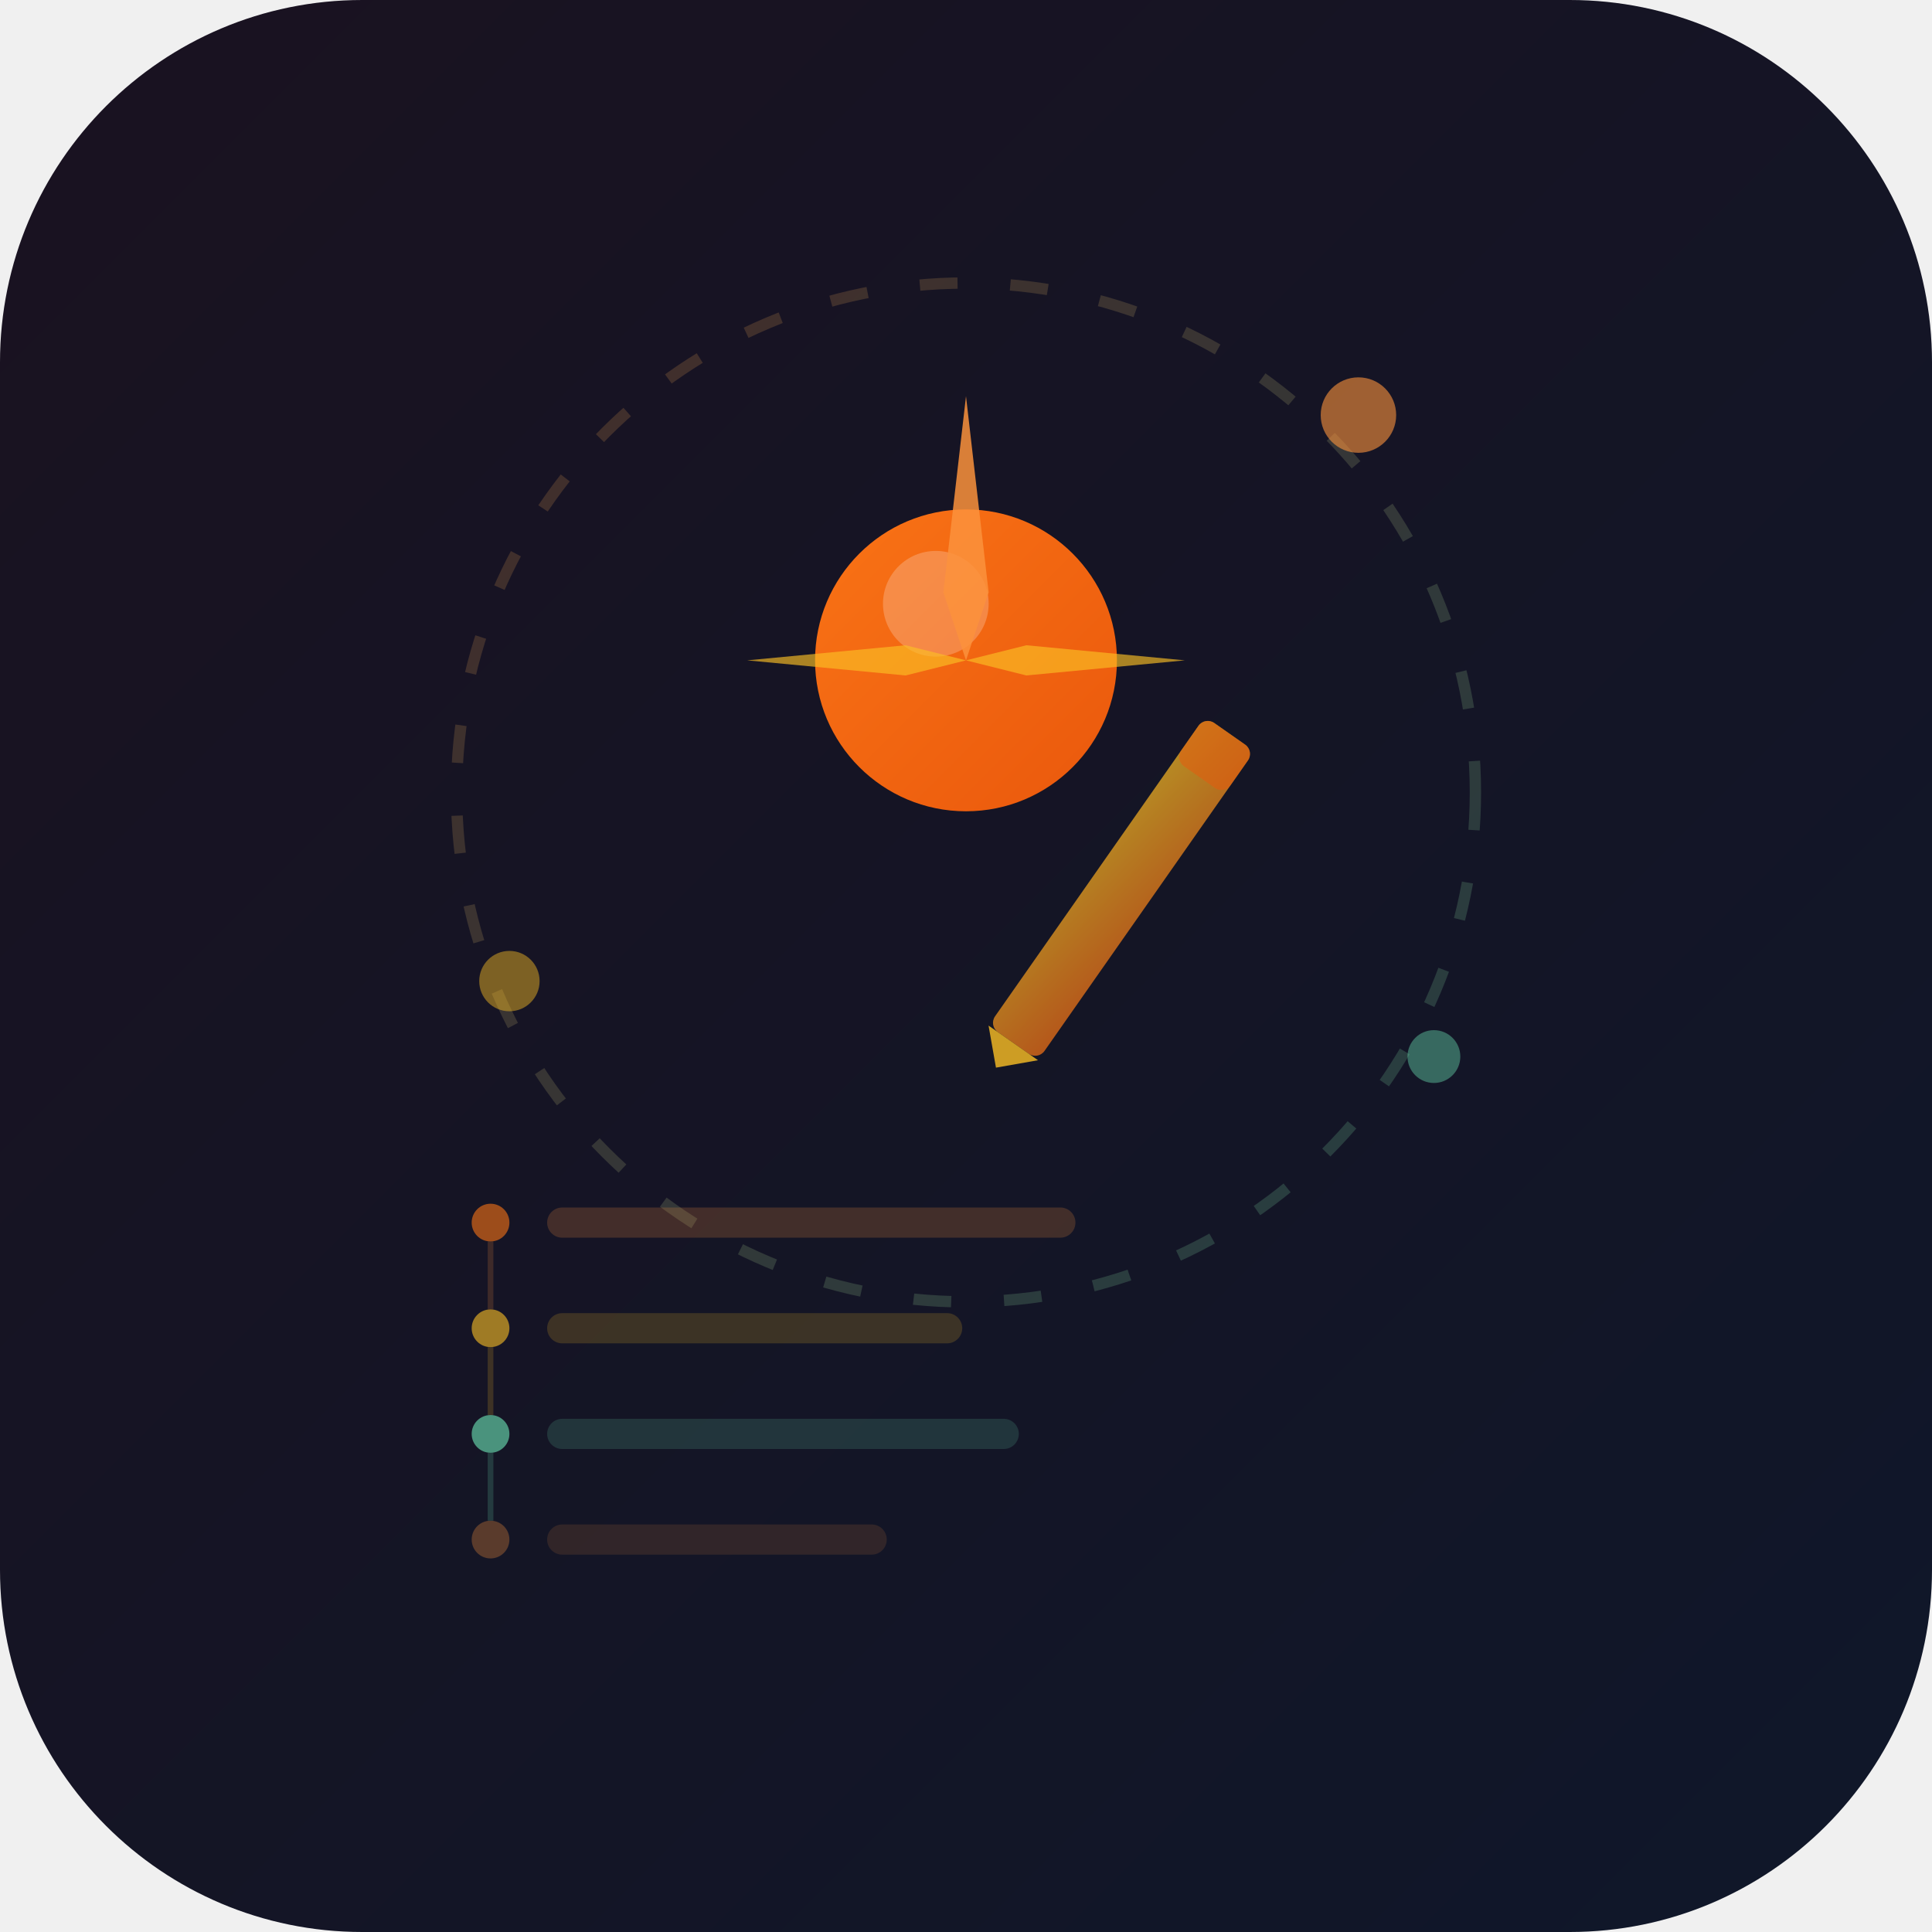
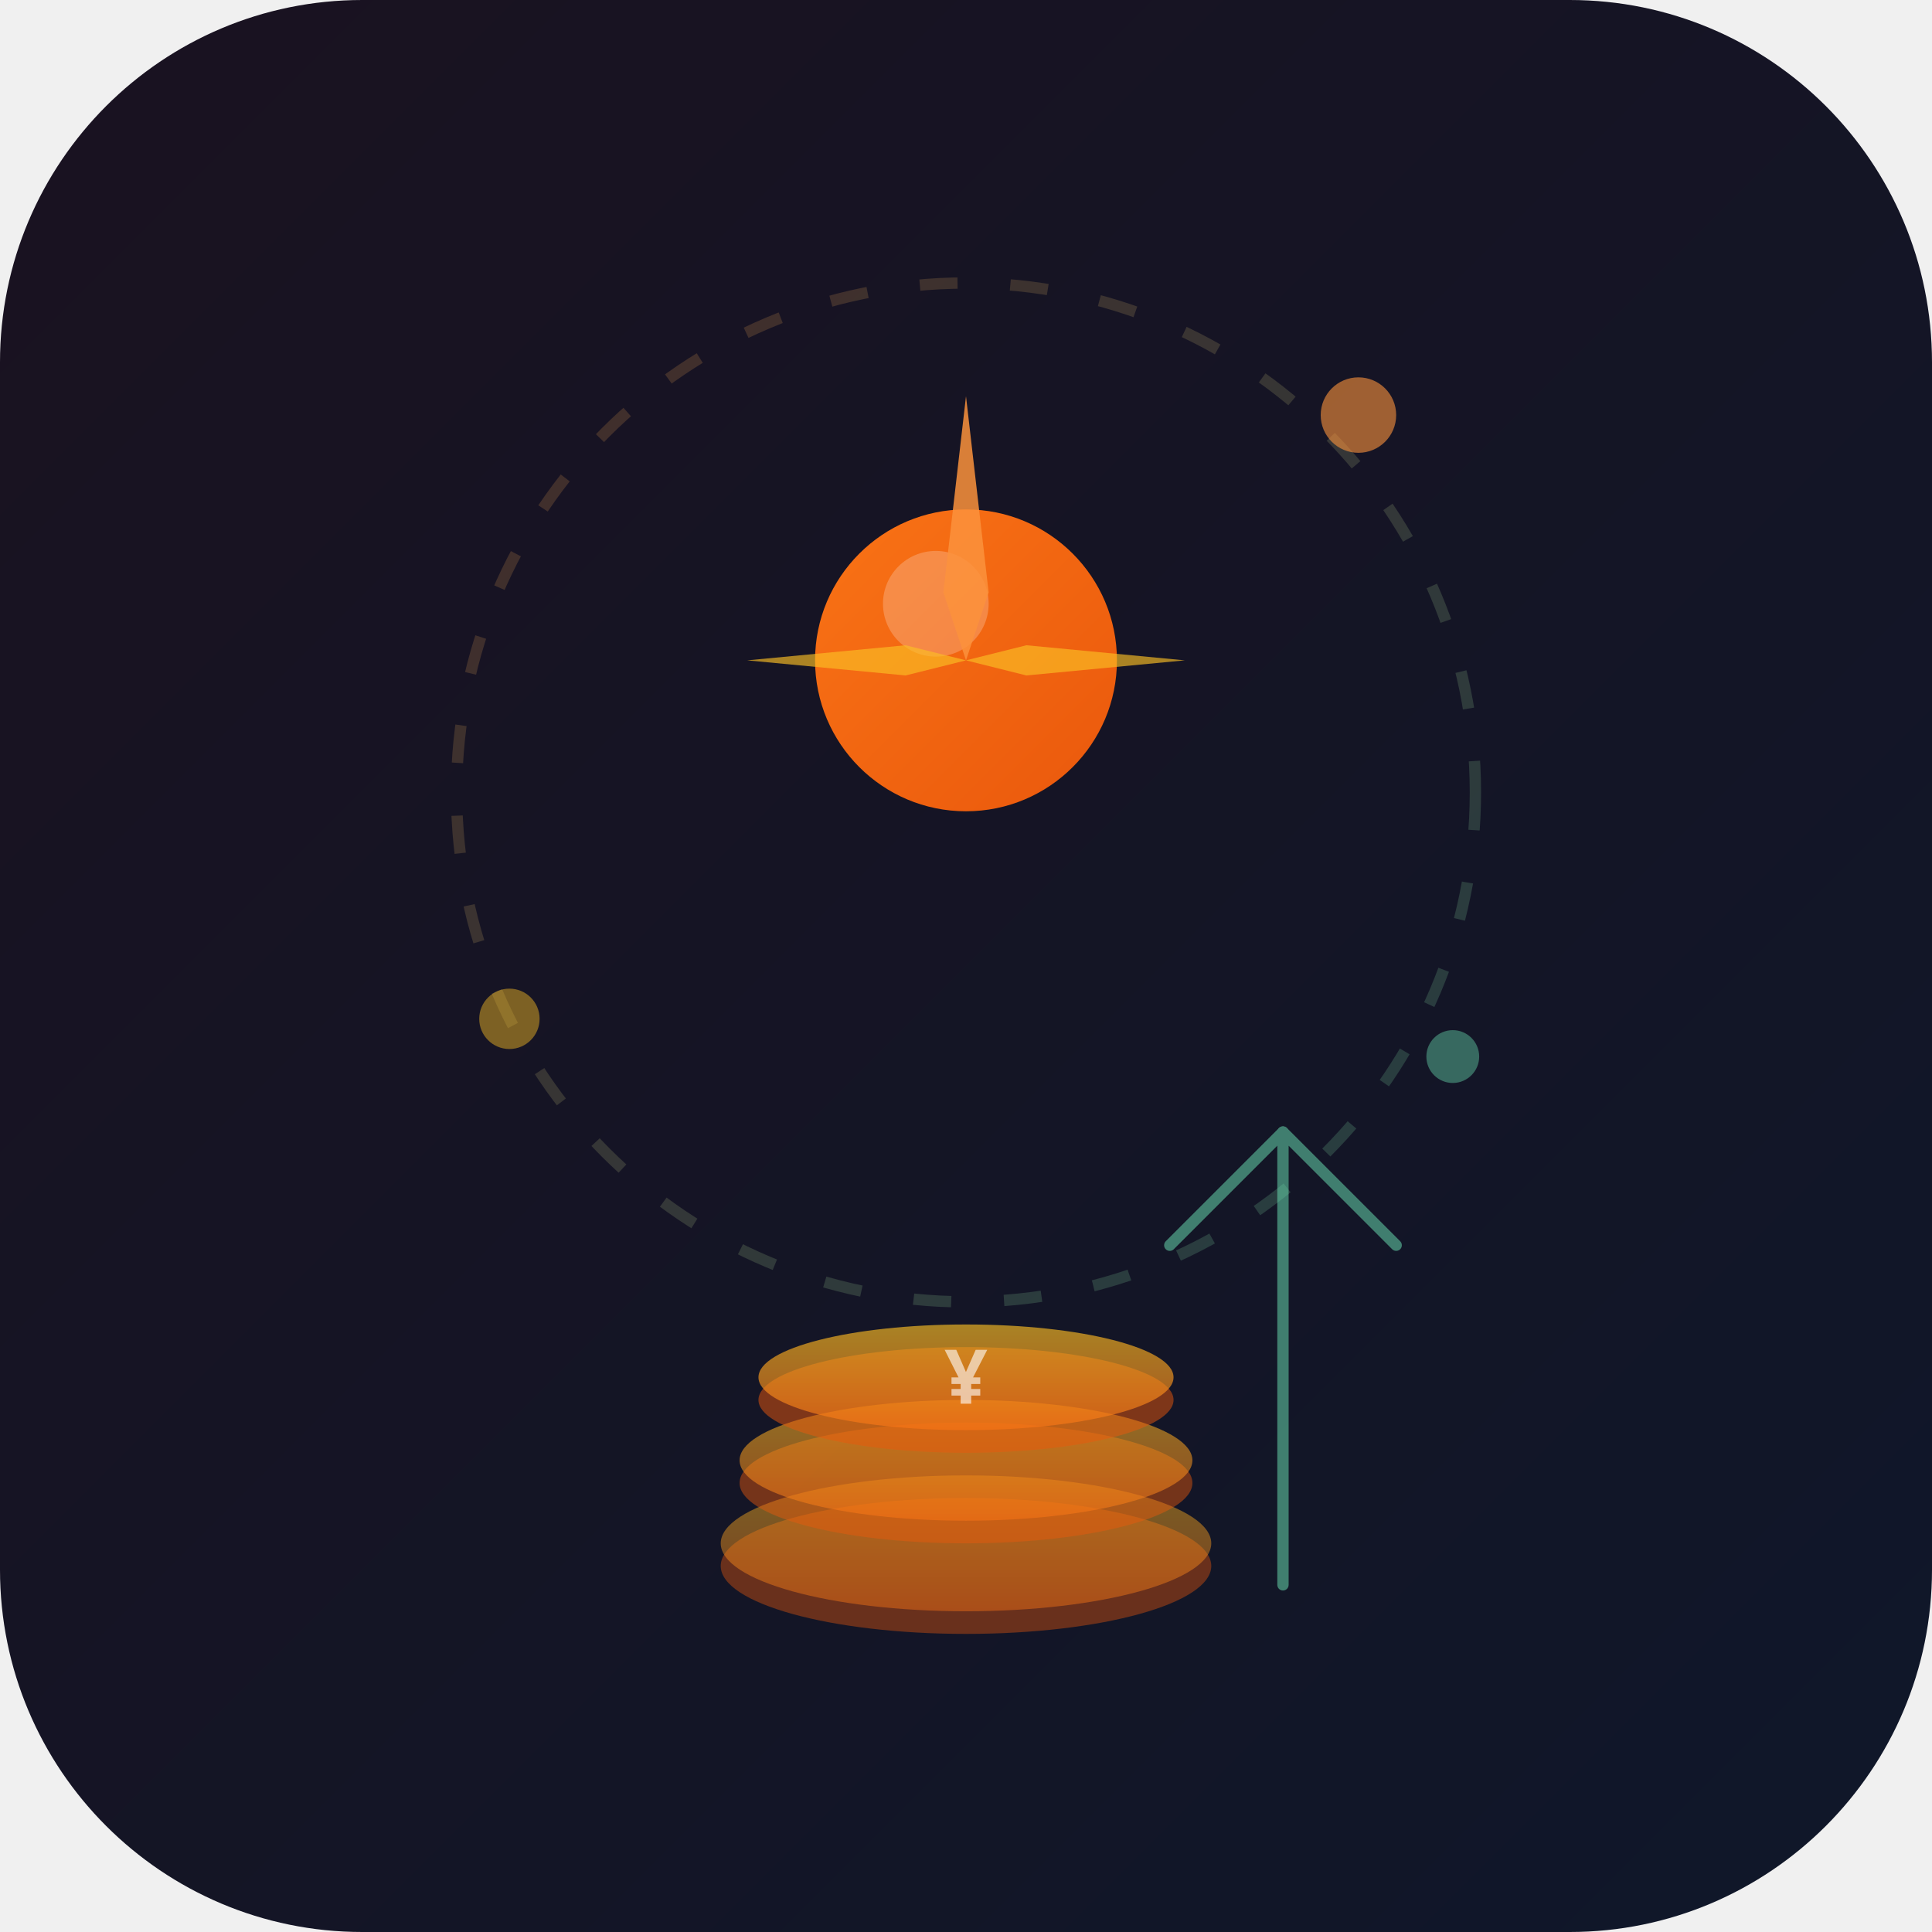
<svg xmlns="http://www.w3.org/2000/svg" viewBox="0 0 512 512">
  <defs>
    <linearGradient id="bgG" x1="0%" y1="0%" x2="100%" y2="100%">
      <stop offset="0%" stop-color="#1a1220" />
      <stop offset="100%" stop-color="#0f172a" />
    </linearGradient>
    <linearGradient id="coG" x1="0%" y1="0%" x2="100%" y2="100%">
      <stop offset="0%" stop-color="#f97316" />
      <stop offset="100%" stop-color="#ea580c" />
    </linearGradient>
    <linearGradient id="obG" x1="0%" y1="0%" x2="100%" y2="100%">
      <stop offset="0%" stop-color="#fb923c" />
      <stop offset="100%" stop-color="#6ee7b7" />
    </linearGradient>
-     <linearGradient id="penG" x1="0%" y1="0%" x2="100%" y2="100%">
+     <linearGradient id="cnG" x1="50%" y1="0%" x2="50%" y2="100%">
      <stop offset="0%" stop-color="#fbbf24" />
      <stop offset="100%" stop-color="#f97316" />
    </linearGradient>
  </defs>
  <rect width="512" height="512" rx="96" fill="url(#bgG)" />
  <ellipse cx="256" cy="210" rx="135" ry="135" fill="none" stroke="url(#obG)" stroke-width="3" opacity=".2" stroke-dasharray="10 14" />
  <circle cx="256" cy="175" r="40" fill="url(#coG)" />
  <circle cx="248" cy="160" r="14" fill="#fff" opacity=".22" />
  <path d="M256 105 L262 157 L256 175 L250 157Z" fill="#fb923c" opacity=".85" />
  <path d="M198 175 L240 179 L256 175 L240 171Z" fill="#fbbf24" opacity=".65" />
  <path d="M314 175 L272 179 L256 175 L272 171Z" fill="#fbbf24" opacity=".65" />
-   <g transform="translate(280, 260) rotate(35)">
-     <rect x="-8" y="-80" width="16" height="100" rx="3" fill="url(#penG)" opacity=".7" />
-     <polygon points="0,28 -8,20 8,20" fill="#fbbf24" opacity=".8" />
-     <rect x="-8" y="-80" width="16" height="14" rx="3" fill="#ea580c" opacity=".5" />
+   <g transform="translate(256, 385)">
+     <ellipse cx="0" cy="30" rx="65" ry="18" fill="#ea580c" opacity=".4" />
+     <ellipse cx="0" cy="24" rx="65" ry="18" fill="url(#cnG)" opacity=".45" />
+     <ellipse cx="0" cy="8" rx="60" ry="16" fill="#ea580c" opacity=".45" />
+     <ellipse cx="0" cy="2" rx="60" ry="16" fill="url(#cnG)" opacity=".55" />
+     <ellipse cx="0" cy="-14" rx="55" ry="14" fill="#ea580c" opacity=".5" />
+     <ellipse cx="0" cy="-20" rx="55" ry="14" fill="url(#cnG)" opacity=".65" />
+     <text x="0" y="-13" text-anchor="middle" font-family="system-ui" font-size="20" font-weight="800" fill="#fff" opacity=".6">¥</text>
  </g>
  <g opacity=".5">
-     <rect x="145" y="320" width="140" height="8" rx="4" fill="#fb923c" opacity=".4" />
-     <rect x="145" y="348" width="110" height="8" rx="4" fill="#fbbf24" opacity=".35" />
-     <rect x="145" y="376" width="125" height="8" rx="4" fill="#6ee7b7" opacity=".3" />
-     <rect x="145" y="404" width="90" height="8" rx="4" fill="#fb923c" opacity=".25" />
-   </g>
-   <g opacity=".6">
-     <circle cx="130" cy="324" r="5" fill="#f97316" />
-     <circle cx="130" cy="352" r="5" fill="#fbbf24" />
-     <circle cx="130" cy="380" r="5" fill="#6ee7b7" />
-     <circle cx="130" cy="408" r="5" fill="#fb923c" opacity=".5" />
-     <line x1="130" y1="329" x2="130" y2="347" stroke="#fb923c" stroke-width="1.5" opacity=".3" />
-     <line x1="130" y1="357" x2="130" y2="375" stroke="#fbbf24" stroke-width="1.5" opacity=".3" />
-     <line x1="130" y1="385" x2="130" y2="403" stroke="#6ee7b7" stroke-width="1.5" opacity=".3" />
+     <path d="M340 420 L340 300 L370 330" fill="none" stroke="#6ee7b7" stroke-width="3" stroke-linecap="round" stroke-linejoin="round" />
+     <path d="M340 300 L310 330" fill="none" stroke="#6ee7b7" stroke-width="3" stroke-linecap="round" />
  </g>
  <circle cx="360" cy="110" r="10" fill="#fb923c" opacity=".6" />
-   <circle cx="135" cy="260" r="8" fill="#fbbf24" opacity=".45" />
-   <circle cx="380" cy="280" r="7" fill="#6ee7b7" opacity=".4" />
+   <circle cx="135" cy="270" r="8" fill="#fbbf24" opacity=".45" />
+   <circle cx="385" cy="280" r="7" fill="#6ee7b7" opacity=".4" />
</svg>
